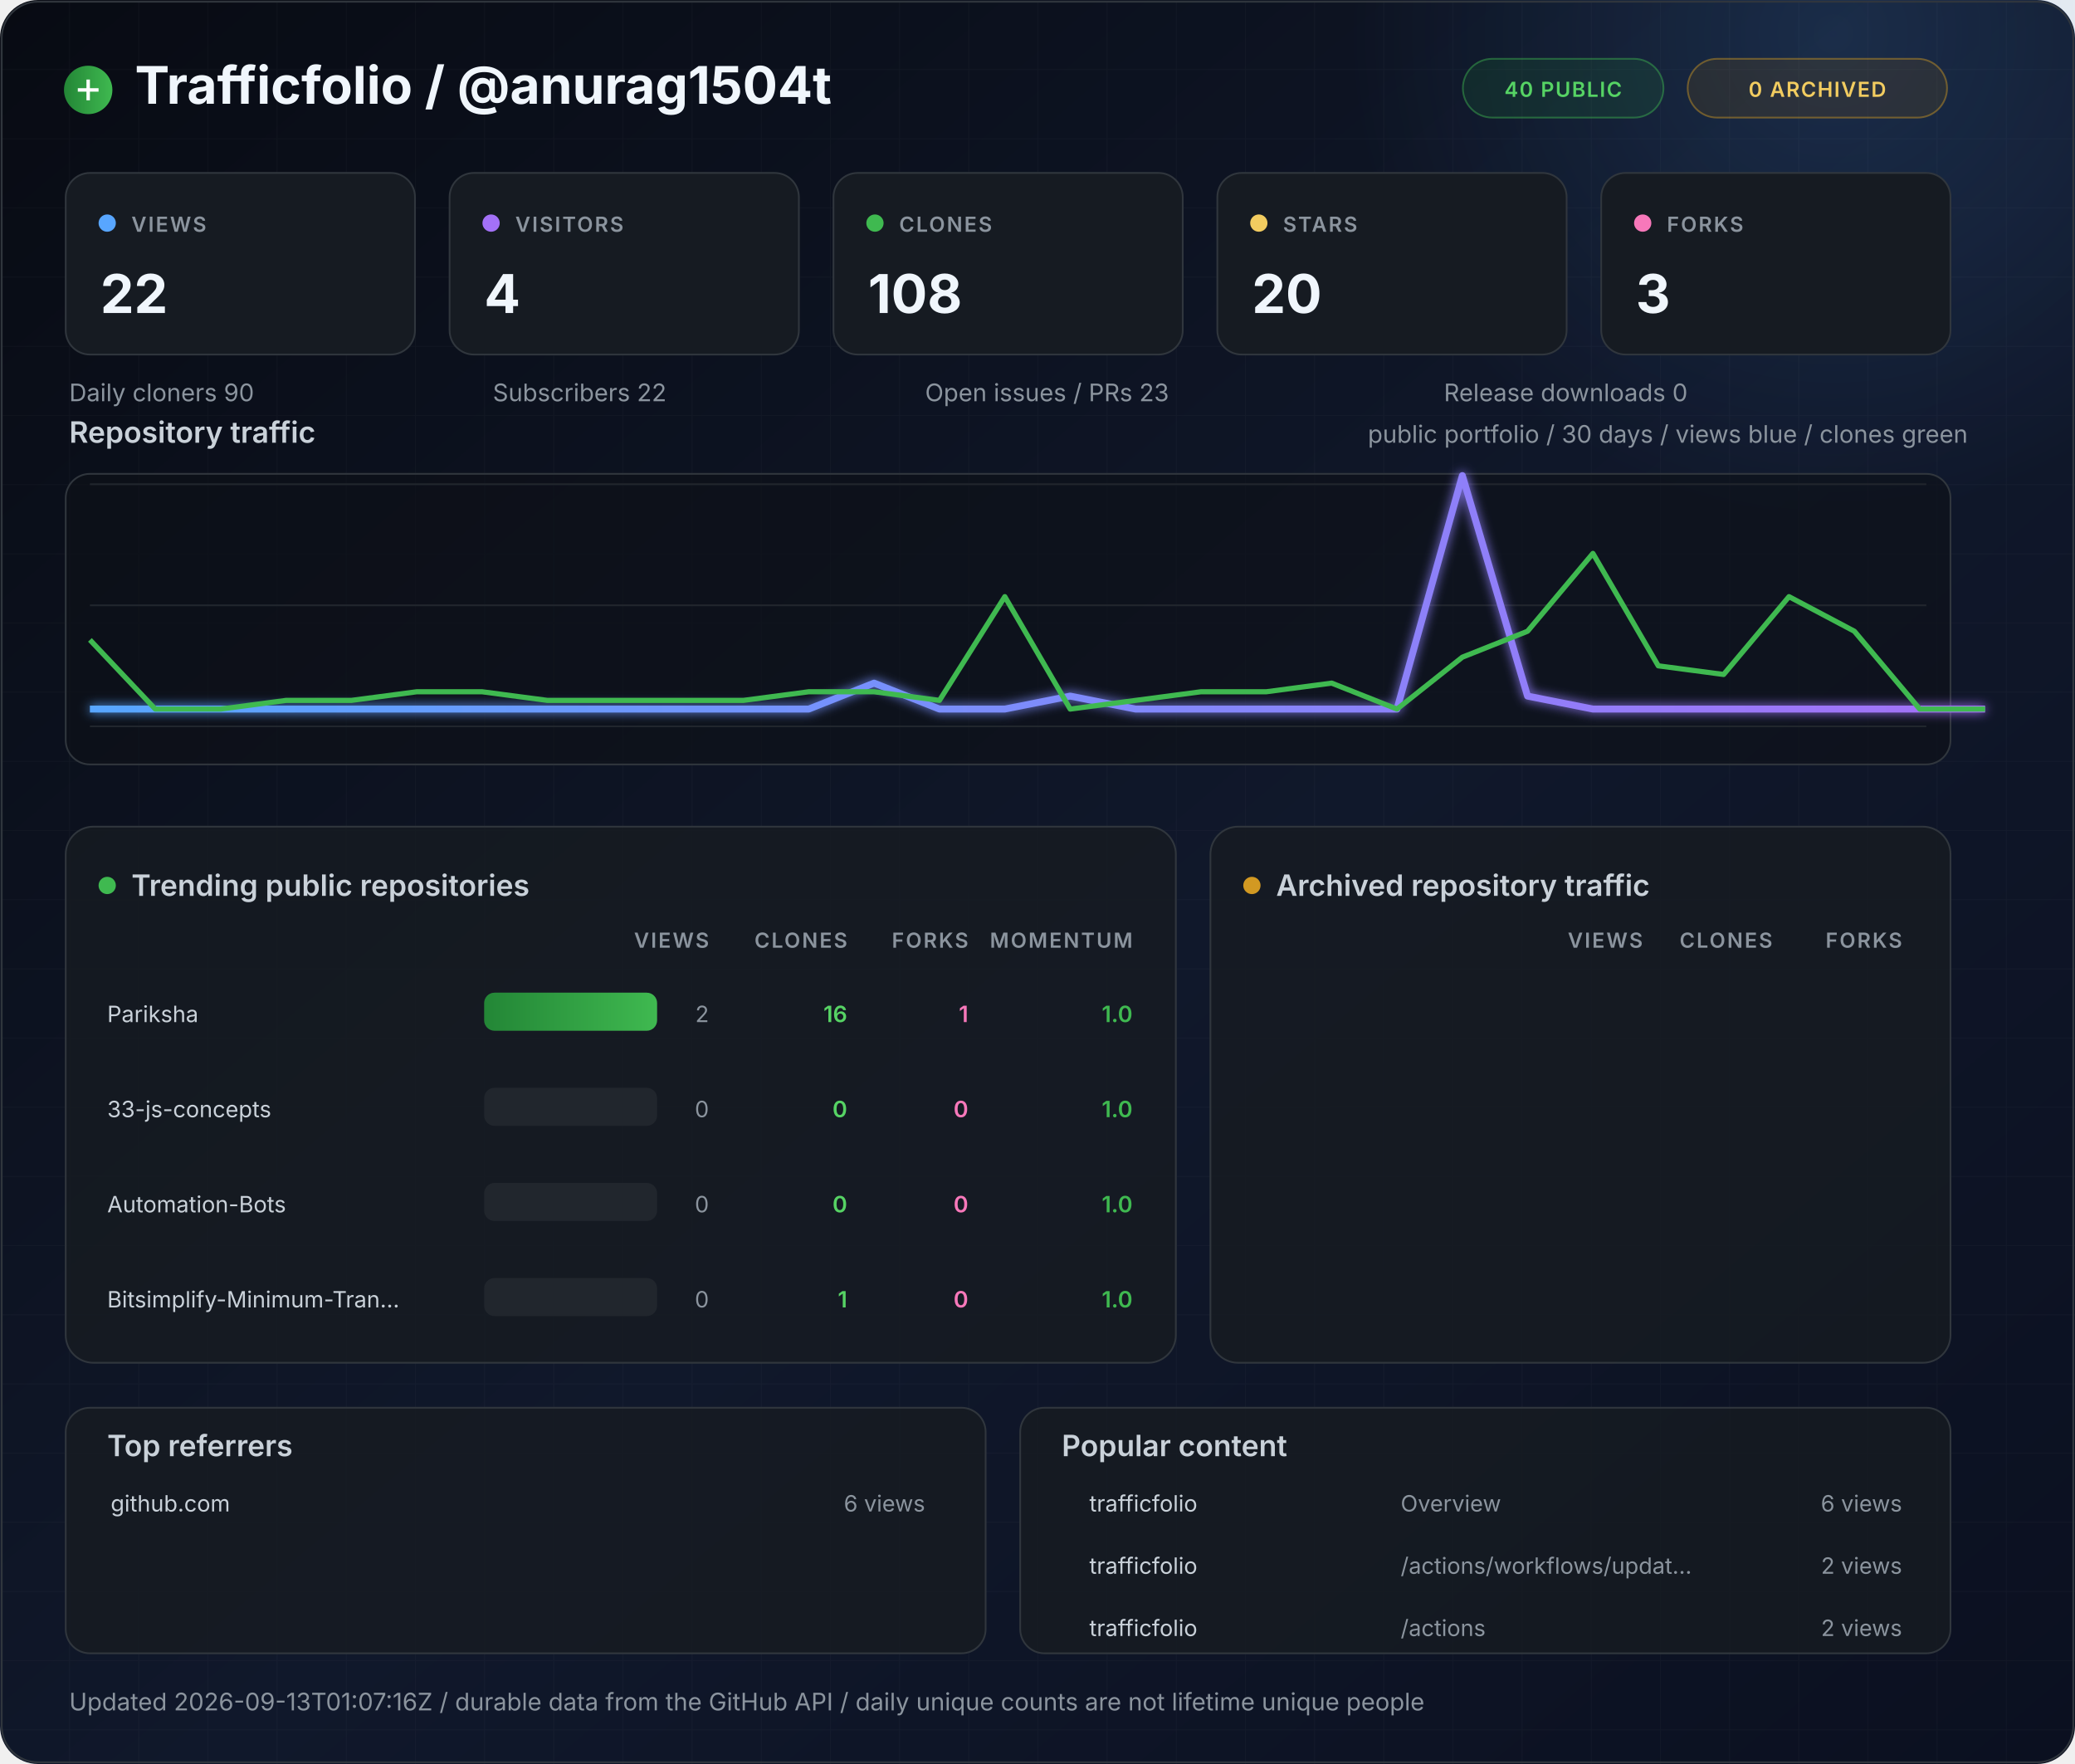
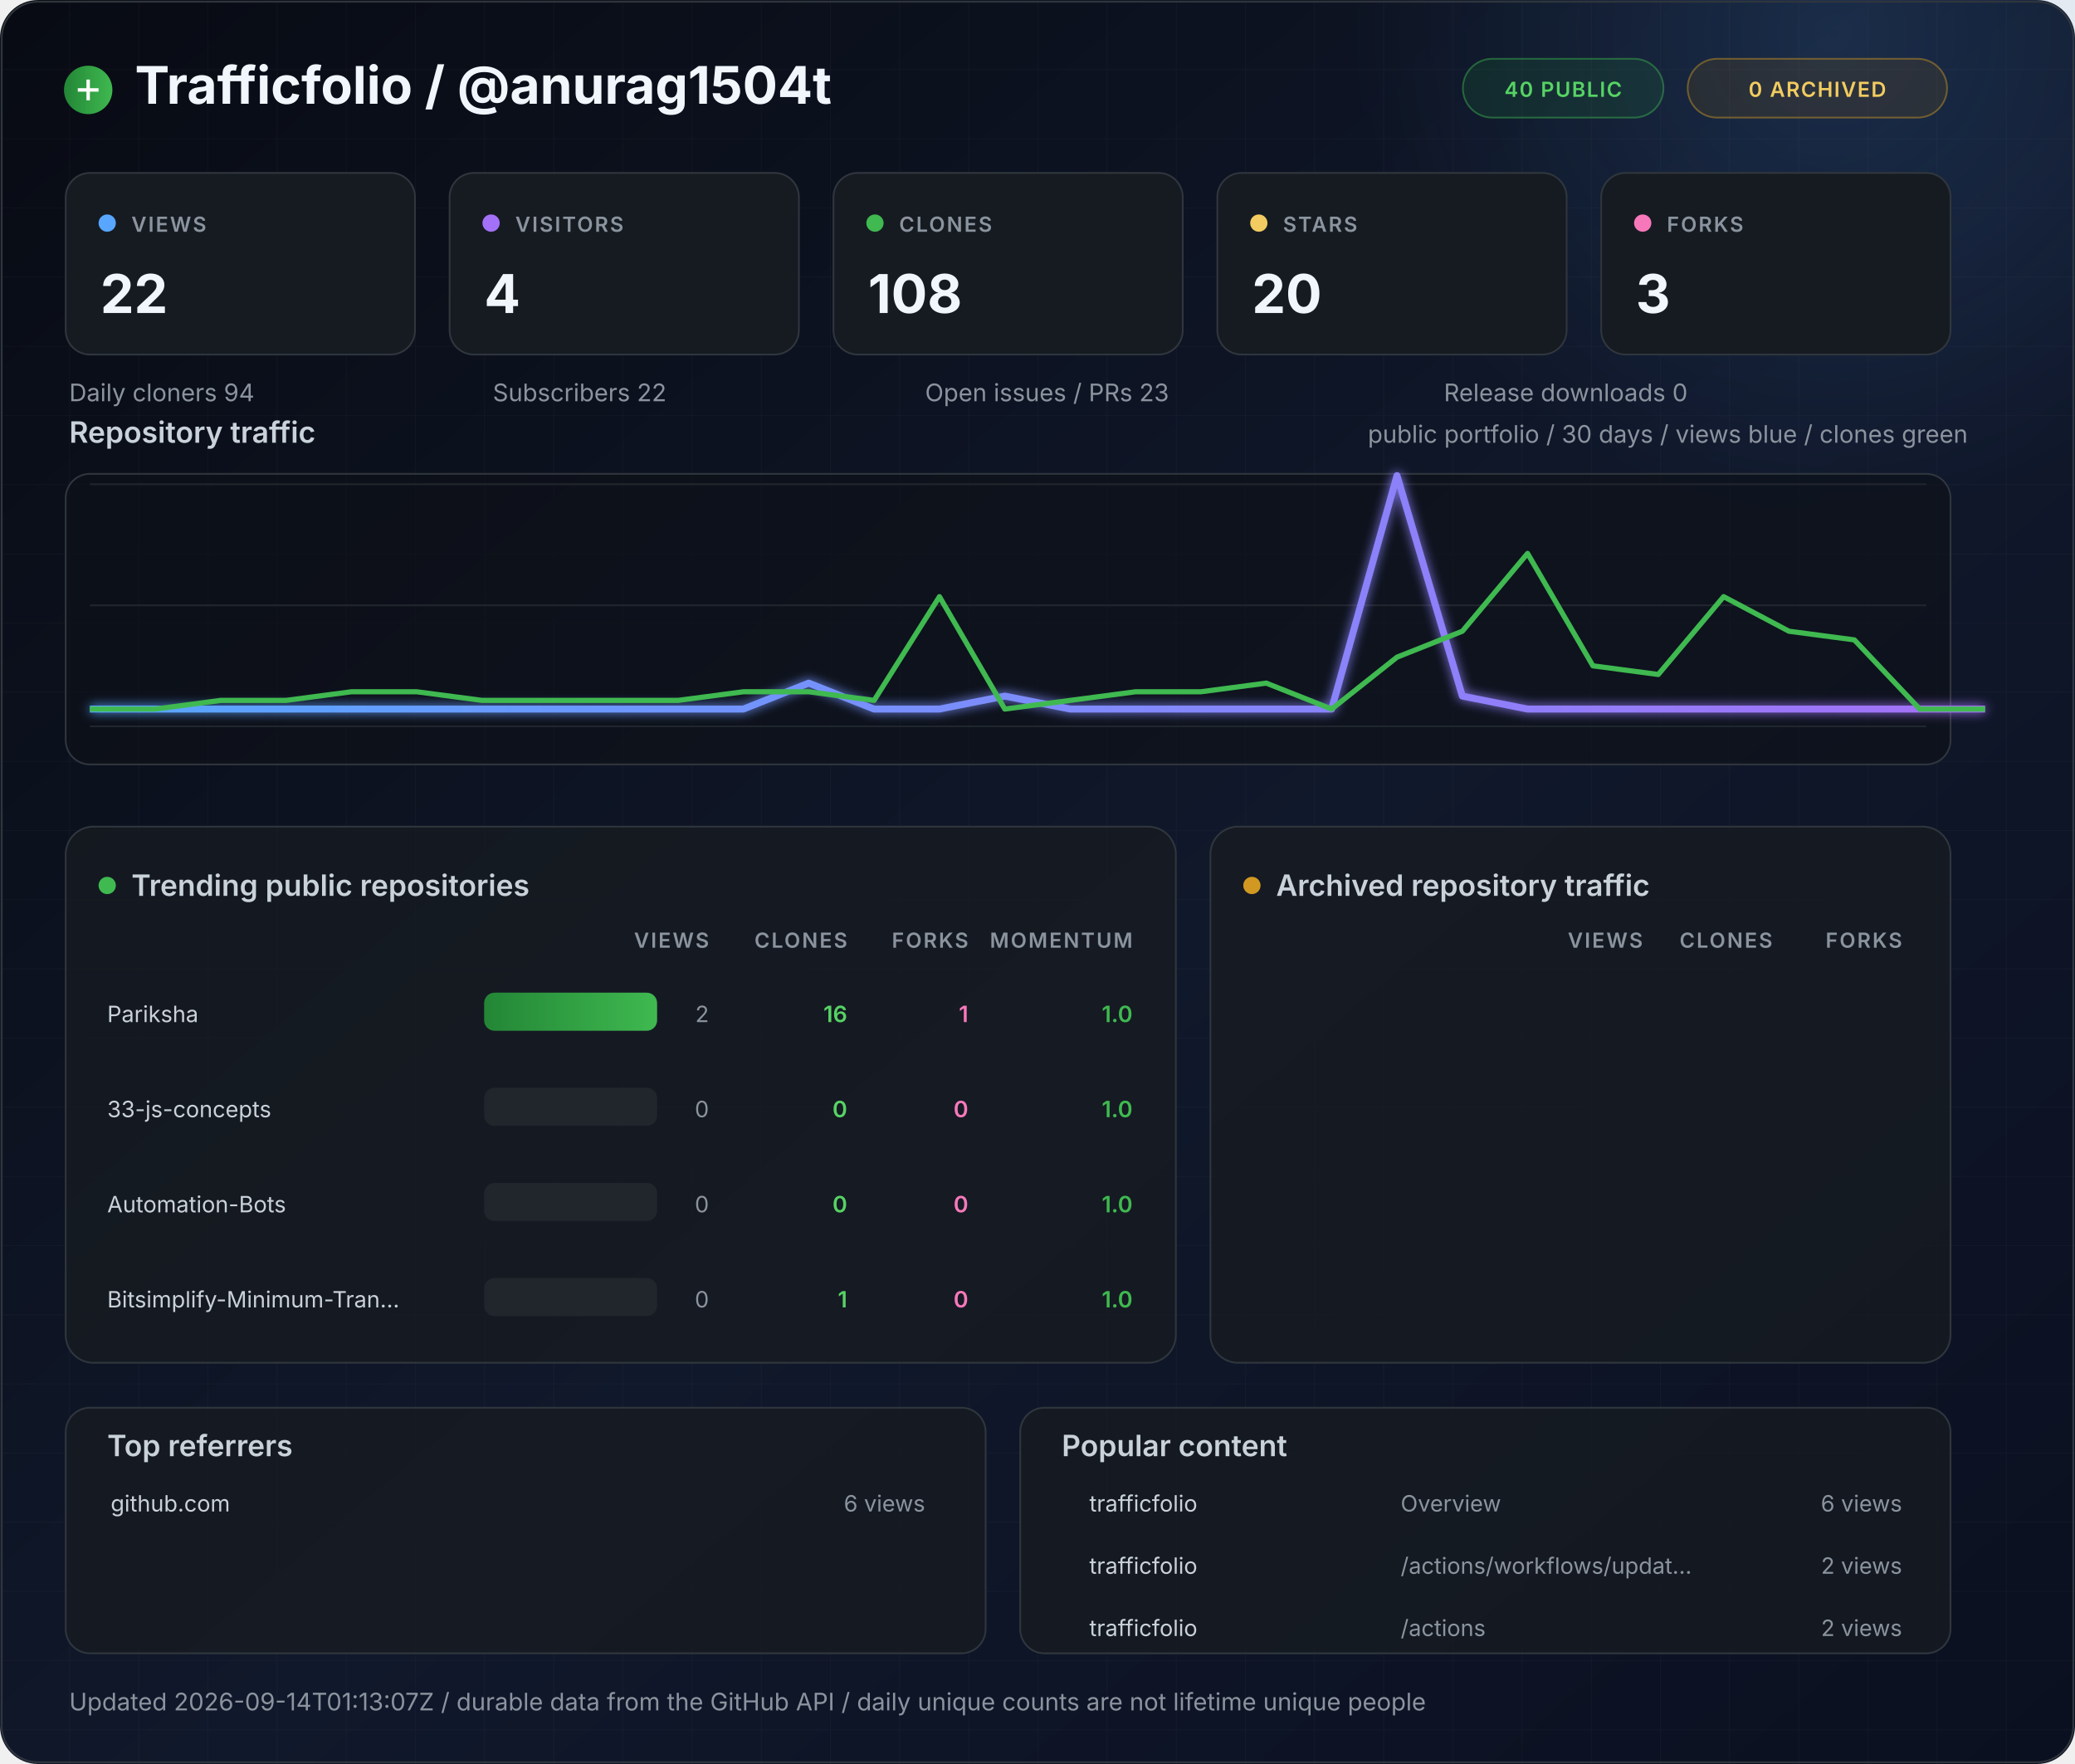
<svg xmlns="http://www.w3.org/2000/svg" width="1200" height="1020" viewBox="0 0 1200 1020" role="img" aria-label="Trafficfolio GitHub analytics dashboard for anurag1504t">
  <defs>
    <linearGradient id="bg" x1="0" y1="0" x2="1" y2="1">
      <stop stop-color="#080b13" />
      <stop offset=".55" stop-color="#10182b" />
      <stop offset="1" stop-color="#0b1020" />
    </linearGradient>
    <linearGradient id="line" x1="0" y1="0" x2="1" y2="0">
      <stop stop-color="#58a6ff" />
      <stop offset="1" stop-color="#a371f7" />
    </linearGradient>
    <linearGradient id="bar" x1="0" y1="0" x2="1" y2="0">
      <stop stop-color="#238636" />
      <stop offset="1" stop-color="#3fb950" />
    </linearGradient>
    <linearGradient id="archiveBar" x1="0" y1="0" x2="1" y2="0">
      <stop stop-color="#9e6a03" />
      <stop offset="1" stop-color="#f2cc60" />
    </linearGradient>
    <radialGradient id="ambient">
      <stop stop-color="#58a6ff" stop-opacity=".16" />
      <stop offset="1" stop-color="#58a6ff" stop-opacity="0" />
    </radialGradient>
    <pattern id="grid" width="40" height="40" patternUnits="userSpaceOnUse">
      <path d="M40 0H0V40" fill="none" stroke="#ffffff" stroke-opacity=".025" />
    </pattern>
    <filter id="glow">
      <feGaussianBlur stdDeviation="3" result="b" />
      <feMerge>
        <feMergeNode in="b" />
        <feMergeNode in="SourceGraphic" />
      </feMerge>
    </filter>
    <style>
    .title{font:750 30px -apple-system,BlinkMacSystemFont,"Segoe UI",sans-serif;fill:#f0f6fc}
    .subtitle{font:14px -apple-system,BlinkMacSystemFont,"Segoe UI",sans-serif;fill:#8b949e}
    .label{font:600 12px -apple-system,BlinkMacSystemFont,"Segoe UI",sans-serif;fill:#8b949e;letter-spacing:1px}
    .metric{font:700 31px -apple-system,BlinkMacSystemFont,"Segoe UI",sans-serif;fill:#f0f6fc}
    .section{font:600 17px -apple-system,BlinkMacSystemFont,"Segoe UI",sans-serif;fill:#c9d1d9}
    .repo,.value,.trend,.archive,.clone,.fork{font:13px -apple-system,BlinkMacSystemFont,"Segoe UI",sans-serif;fill:#c9d1d9}
    .value{fill:#8b949e} .trend{fill:#3fb950;font-weight:600} .archive{fill:#d29922}
    .clone{fill:#56d364;font-weight:600} .fork{fill:#f778ba;font-weight:600}
    .pill{font:600 12px -apple-system,BlinkMacSystemFont,"Segoe UI",sans-serif;letter-spacing:.7px}
  </style>
  </defs>
  <rect width="1200" height="1020" rx="22" fill="url(#bg)" />
  <rect width="1200" height="1020" rx="22" fill="url(#grid)" />
  <circle cx="1060" cy="20" r="280" fill="url(#ambient)" />
  <rect x="1" y="1" width="1198" height="1018" rx="21" fill="none" stroke="#30363d" />
  <circle cx="51" cy="52" r="14" fill="url(#bar)" />
  <path d="M45 52h12M51 46v12" stroke="#fff" stroke-width="2" />
  <text x="78" y="60" class="title">Trafficfolio / @anurag1504t</text>
  <rect x="846" y="34" width="116" height="34" rx="17" fill="#238636" fill-opacity=".16" stroke="#3fb950" stroke-opacity=".45" />
  <text x="904" y="56" text-anchor="middle" class="pill" fill="#56d364">40 PUBLIC</text>
  <rect x="976" y="34" width="150" height="34" rx="17" fill="#9e6a03" fill-opacity=".14" stroke="#d29922" stroke-opacity=".45" />
  <text x="1051" y="56" text-anchor="middle" class="pill" fill="#f2cc60">0 ARCHIVED</text>
  <rect x="38" y="100" width="202" height="105" rx="14" fill="#161b22" stroke="#30363d" />
  <circle cx="62" cy="129" r="5" fill="#58a6ff" />
  <text x="76" y="134" class="label">VIEWS</text>
  <text x="58" y="181" class="metric">22</text>
  <rect x="260" y="100" width="202" height="105" rx="14" fill="#161b22" stroke="#30363d" />
  <circle cx="284" cy="129" r="5" fill="#a371f7" />
  <text x="298" y="134" class="label">VISITORS</text>
  <text x="280" y="181" class="metric">4</text>
  <rect x="482" y="100" width="202" height="105" rx="14" fill="#161b22" stroke="#30363d" />
  <circle cx="506" cy="129" r="5" fill="#3fb950" />
  <text x="520" y="134" class="label">CLONES</text>
  <text x="502" y="181" class="metric">108</text>
  <rect x="704" y="100" width="202" height="105" rx="14" fill="#161b22" stroke="#30363d" />
  <circle cx="728" cy="129" r="5" fill="#f2cc60" />
  <text x="742" y="134" class="label">STARS</text>
  <text x="724" y="181" class="metric">20</text>
  <rect x="926" y="100" width="202" height="105" rx="14" fill="#161b22" stroke="#30363d" />
  <circle cx="950" cy="129" r="5" fill="#f778ba" />
  <text x="964" y="134" class="label">FORKS</text>
  <text x="946" y="181" class="metric">3</text>
-   <text x="40" y="232" class="subtitle">Daily cloners 90</text>
+   <text x="40" y="232" class="subtitle">Daily cloners 94</text>
  <text x="285" y="232" class="subtitle">Subscribers 22</text>
  <text x="535" y="232" class="subtitle">Open issues / PRs 23</text>
  <text x="835" y="232" class="subtitle">Release downloads 0</text>
  <text x="40" y="256" class="section">Repository traffic</text>
  <text x="1138" y="256" text-anchor="end" class="subtitle">public portfolio / 30 days / views blue / clones green</text>
  <rect x="38" y="274" width="1090" height="168" rx="14" fill="#0d1117" fill-opacity=".62" stroke="#30363d" />
  <line x1="52" y1="420" x2="1114" y2="420" stroke="#21262d" />
  <line x1="52" y1="350" x2="1114" y2="350" stroke="#21262d" />
  <line x1="52" y1="280" x2="1114" y2="280" stroke="#21262d" />
-   <polyline points="52.0,410.0 89.8,410.0 127.6,410.0 165.4,410.0 203.2,410.0 241.0,410.0 278.8,410.0 316.6,410.0 354.3,410.0 392.1,410.0 429.9,410.0 467.7,410.0 505.5,395.0 543.3,410.0 581.1,410.0 618.9,402.5 656.7,410.0 694.5,410.0 732.3,410.0 770.1,410.0 807.9,410.0 845.7,275.0 883.4,402.5 921.2,410.0 959.0,410.0 996.8,410.0 1034.6,410.0 1072.4,410.0 1110.2,410.0 1148.0,410.0" fill="none" stroke="url(#line)" stroke-width="4" stroke-linejoin="round" filter="url(#glow)" />
-   <polyline points="52.0,370.0 89.8,410.0 127.6,410.0 165.4,405.0 203.2,405.0 241.0,400.0 278.8,400.0 316.6,405.0 354.3,405.0 392.1,405.0 429.9,405.0 467.7,400.0 505.5,400.0 543.3,405.0 581.1,345.0 618.9,410.0 656.7,405.0 694.5,400.0 732.3,400.0 770.1,395.0 807.9,410.0 845.7,380.0 883.4,365.0 921.2,320.0 959.0,385.0 996.8,390.0 1034.6,345.0 1072.4,365.0 1110.2,410.0 1148.0,410.0" fill="none" stroke="#3fb950" stroke-width="3" stroke-linejoin="round" />
+   <polyline points="52.0,410.0 89.8,410.0 127.6,410.0 165.4,410.0 203.2,410.0 241.0,410.0 278.8,410.0 316.6,410.0 354.3,410.0 392.1,410.0 429.9,410.0 467.7,395.0 505.5,410.0 543.3,410.0 581.1,402.5 618.9,410.0 656.7,410.0 694.5,410.0 732.3,410.0 770.1,410.0 807.9,275.0 845.7,402.5 883.4,410.0 921.2,410.0 959.0,410.0 996.8,410.0 1034.6,410.0 1072.4,410.0 1110.2,410.0 1148.0,410.0" fill="none" stroke="url(#line)" stroke-width="4" stroke-linejoin="round" filter="url(#glow)" />
+   <polyline points="52.0,410.0 89.8,410.0 127.6,405.0 165.4,405.0 203.2,400.0 241.0,400.0 278.8,405.0 316.6,405.0 354.3,405.0 392.1,405.0 429.9,400.0 467.7,400.0 505.5,405.0 543.3,345.0 581.1,410.0 618.9,405.0 656.7,400.0 694.5,400.0 732.3,395.0 770.1,410.0 807.9,380.0 845.7,365.0 883.4,320.0 921.2,385.0 959.0,390.0 996.8,345.0 1034.6,365.0 1072.4,370.0 1110.2,410.0 1148.0,410.0" fill="none" stroke="#3fb950" stroke-width="3" stroke-linejoin="round" />
  <rect x="38" y="478" width="642" height="310" rx="16" fill="#161b22" fill-opacity=".82" stroke="#30363d" />
  <circle cx="62" cy="512" r="5" fill="#3fb950" />
  <text x="76" y="518" class="section">Trending public repositories</text>
  <text x="410" y="548" text-anchor="end" class="label">VIEWS</text>
  <text x="490" y="548" text-anchor="end" class="label">CLONES</text>
  <text x="560" y="548" text-anchor="end" class="label">FORKS</text>
  <text x="655" y="548" text-anchor="end" class="label">MOMENTUM</text>
  <text x="62" y="591" class="repo">Pariksha</text>
  <rect x="280" y="574" width="100" height="22" rx="6" fill="#21262d" />
  <rect x="280" y="574" width="100" height="22" rx="6" fill="url(#bar)" />
  <text x="410" y="591" text-anchor="end" class="value">2</text>
  <text x="490" y="591" text-anchor="end" class="clone">16</text>
  <text x="560" y="591" text-anchor="end" class="fork">1</text>
  <text x="655" y="591" text-anchor="end" class="trend">1.0</text>
  <text x="62" y="646" class="repo">33-js-concepts</text>
  <rect x="280" y="629" width="100" height="22" rx="6" fill="#21262d" />
  <rect x="280" y="629" width="0" height="22" rx="6" fill="url(#bar)" />
  <text x="410" y="646" text-anchor="end" class="value">0</text>
  <text x="490" y="646" text-anchor="end" class="clone">0</text>
  <text x="560" y="646" text-anchor="end" class="fork">0</text>
  <text x="655" y="646" text-anchor="end" class="trend">1.0</text>
  <text x="62" y="701" class="repo">Automation-Bots</text>
  <rect x="280" y="684" width="100" height="22" rx="6" fill="#21262d" />
  <rect x="280" y="684" width="0" height="22" rx="6" fill="url(#bar)" />
  <text x="410" y="701" text-anchor="end" class="value">0</text>
  <text x="490" y="701" text-anchor="end" class="clone">0</text>
  <text x="560" y="701" text-anchor="end" class="fork">0</text>
  <text x="655" y="701" text-anchor="end" class="trend">1.0</text>
  <text x="62" y="756" class="repo">Bitsimplify-Minimum-Tran...</text>
  <rect x="280" y="739" width="100" height="22" rx="6" fill="#21262d" />
  <rect x="280" y="739" width="0" height="22" rx="6" fill="url(#bar)" />
  <text x="410" y="756" text-anchor="end" class="value">0</text>
  <text x="490" y="756" text-anchor="end" class="clone">1</text>
  <text x="560" y="756" text-anchor="end" class="fork">0</text>
  <text x="655" y="756" text-anchor="end" class="trend">1.0</text>
  <rect x="700" y="478" width="428" height="310" rx="16" fill="#161b22" fill-opacity=".82" stroke="#30363d" />
  <circle cx="724" cy="512" r="5" fill="#d29922" />
  <text x="738" y="518" class="section">Archived repository traffic</text>
  <text x="950" y="548" text-anchor="end" class="label">VIEWS</text>
  <text x="1025" y="548" text-anchor="end" class="label">CLONES</text>
  <text x="1100" y="548" text-anchor="end" class="label">FORKS</text>
  <rect x="38" y="814" width="532" height="142" rx="14" fill="#161b22" fill-opacity=".82" stroke="#30363d" />
  <text x="62" y="842" class="section">Top referrers</text>
  <text x="64" y="874" class="repo">github.com</text>
  <text x="535" y="874" text-anchor="end" class="value">6 views</text>
  <rect x="590" y="814" width="538" height="142" rx="14" fill="#161b22" fill-opacity=".82" stroke="#30363d" />
  <text x="614" y="842" class="section">Popular content</text>
  <text x="630" y="874" class="repo">trafficfolio</text>
  <text x="810" y="874" class="value">Overview</text>
  <text x="1100" y="874" text-anchor="end" class="value">6 views</text>
  <text x="630" y="910" class="repo">trafficfolio</text>
  <text x="810" y="910" class="value">/actions/workflows/updat...</text>
  <text x="1100" y="910" text-anchor="end" class="value">2 views</text>
  <text x="630" y="946" class="repo">trafficfolio</text>
  <text x="810" y="946" class="value">/actions</text>
  <text x="1100" y="946" text-anchor="end" class="value">2 views</text>
-   <text x="40" y="989" class="subtitle">Updated 2026-09-13T01:07:16Z / durable data from the GitHub API / daily unique counts are not lifetime unique people</text>
+   <text x="40" y="989" class="subtitle">Updated 2026-09-14T01:13:07Z / durable data from the GitHub API / daily unique counts are not lifetime unique people</text>
</svg>
